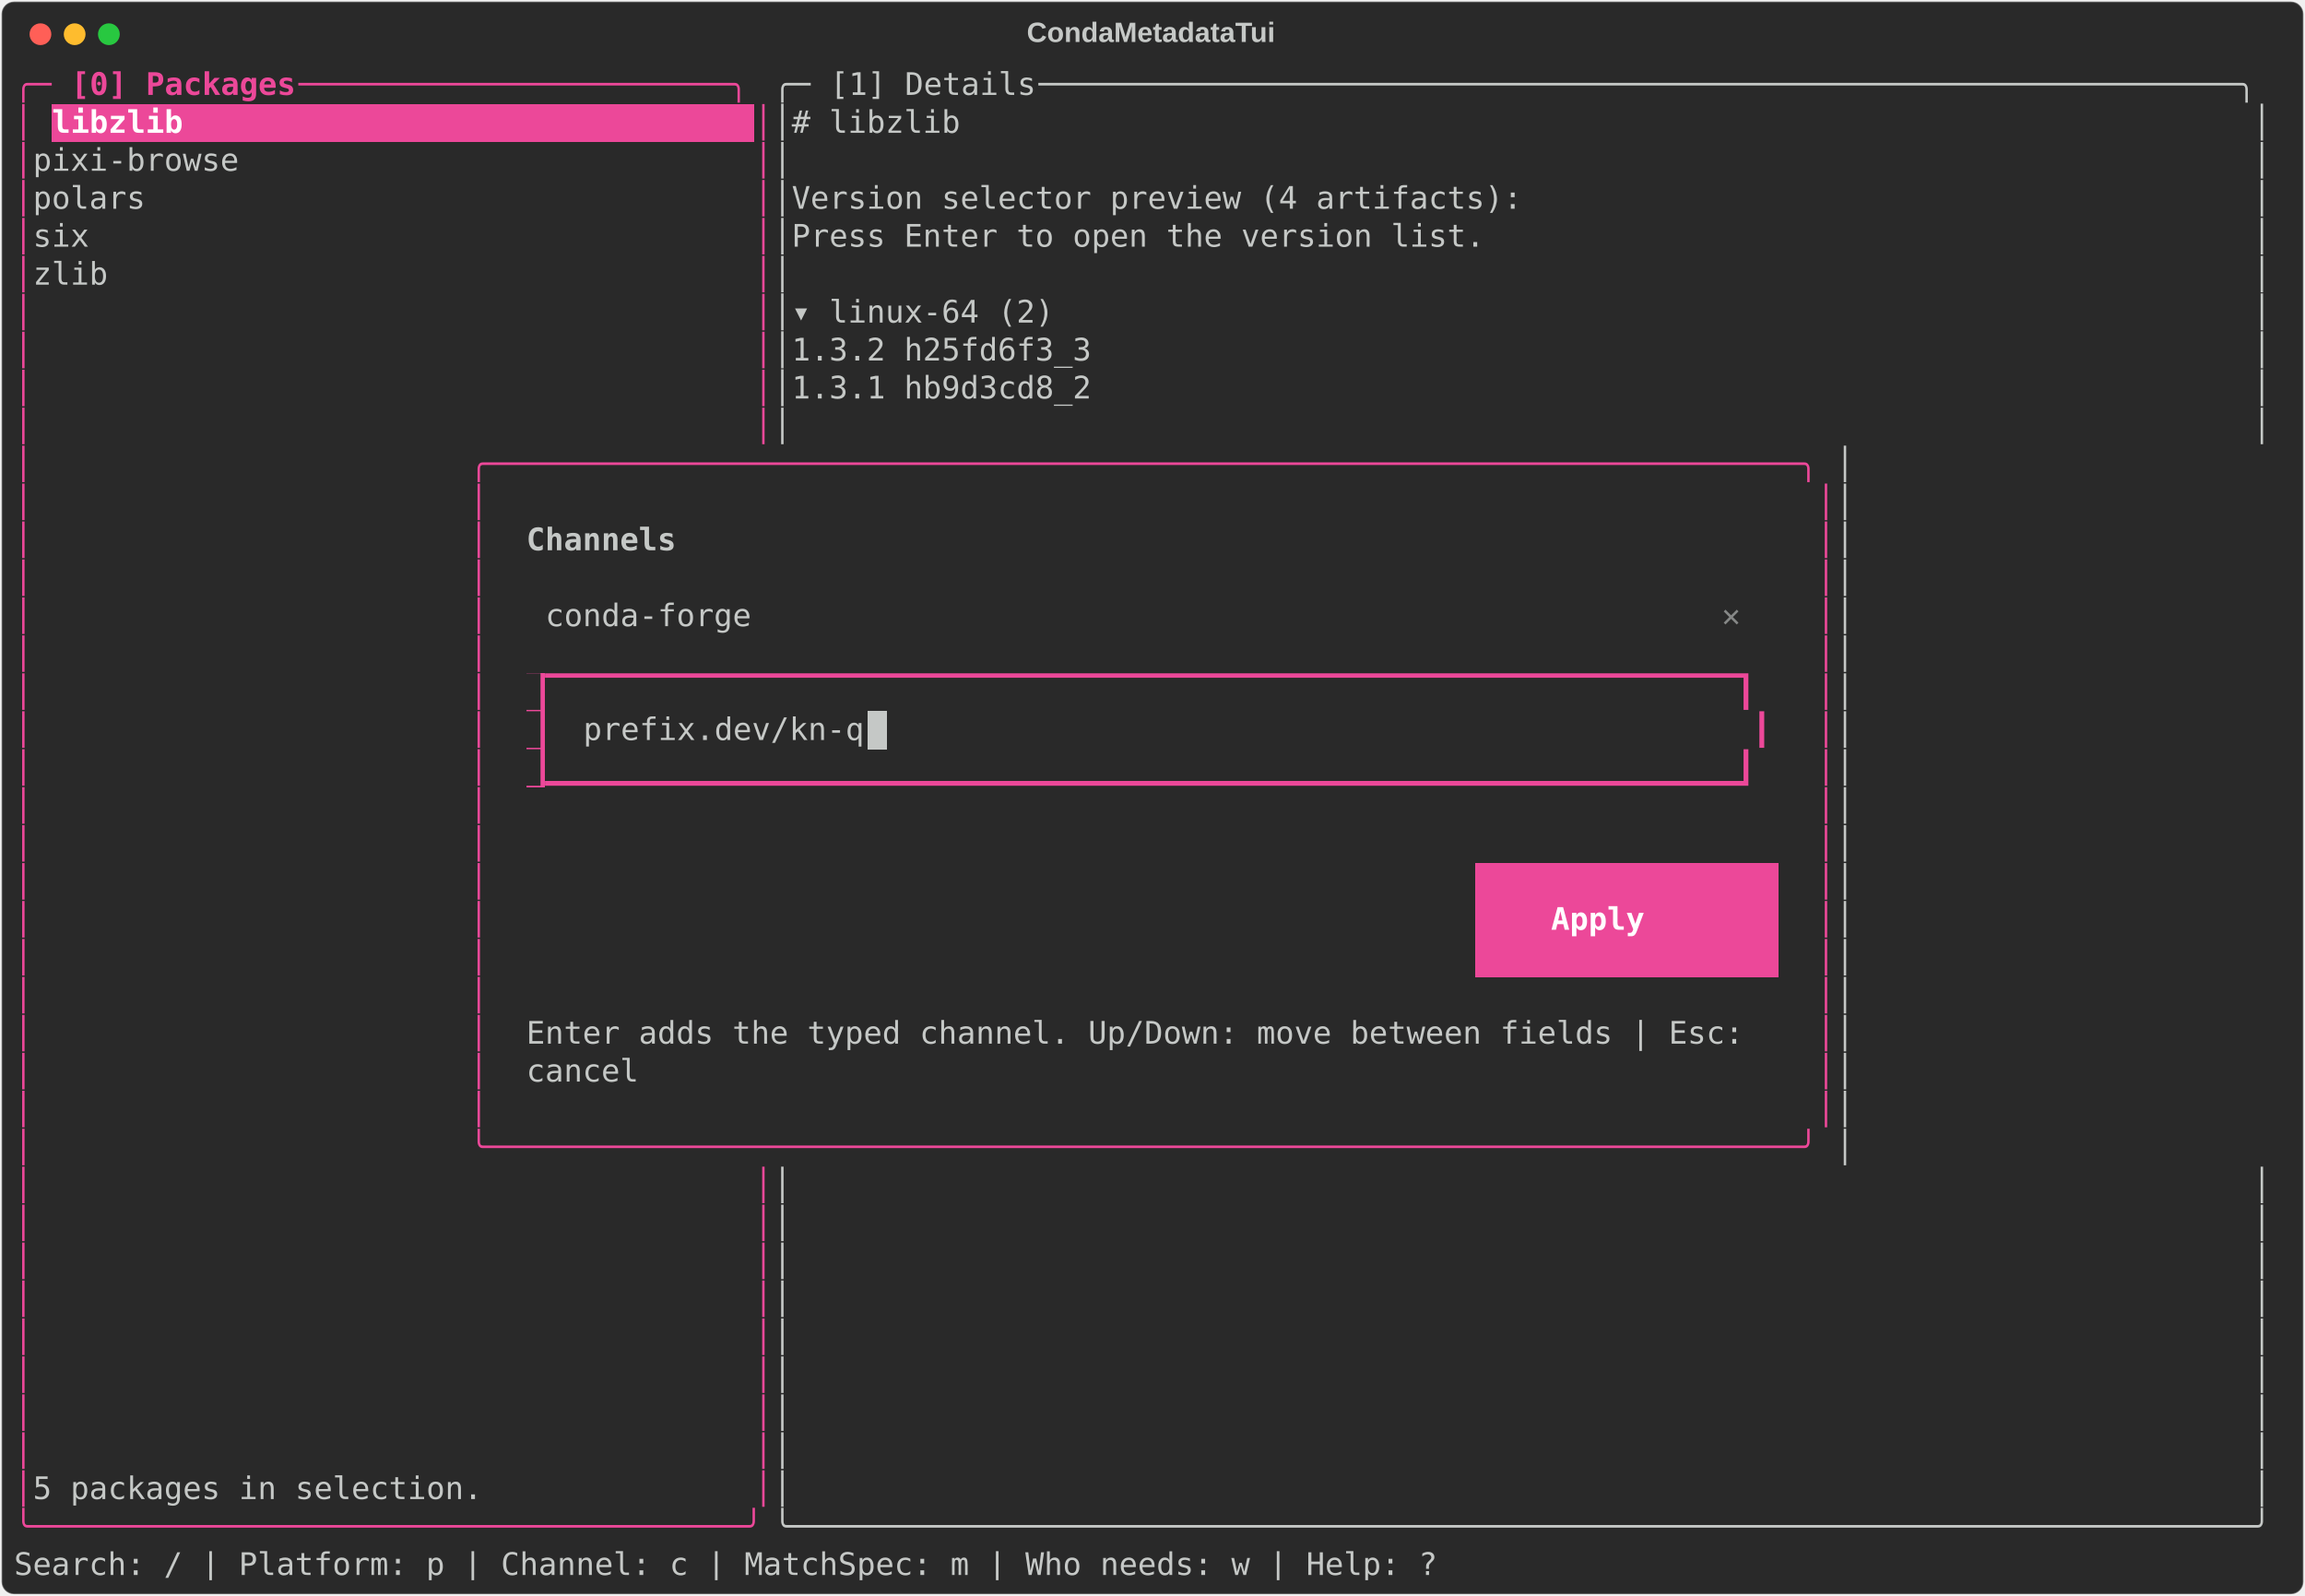
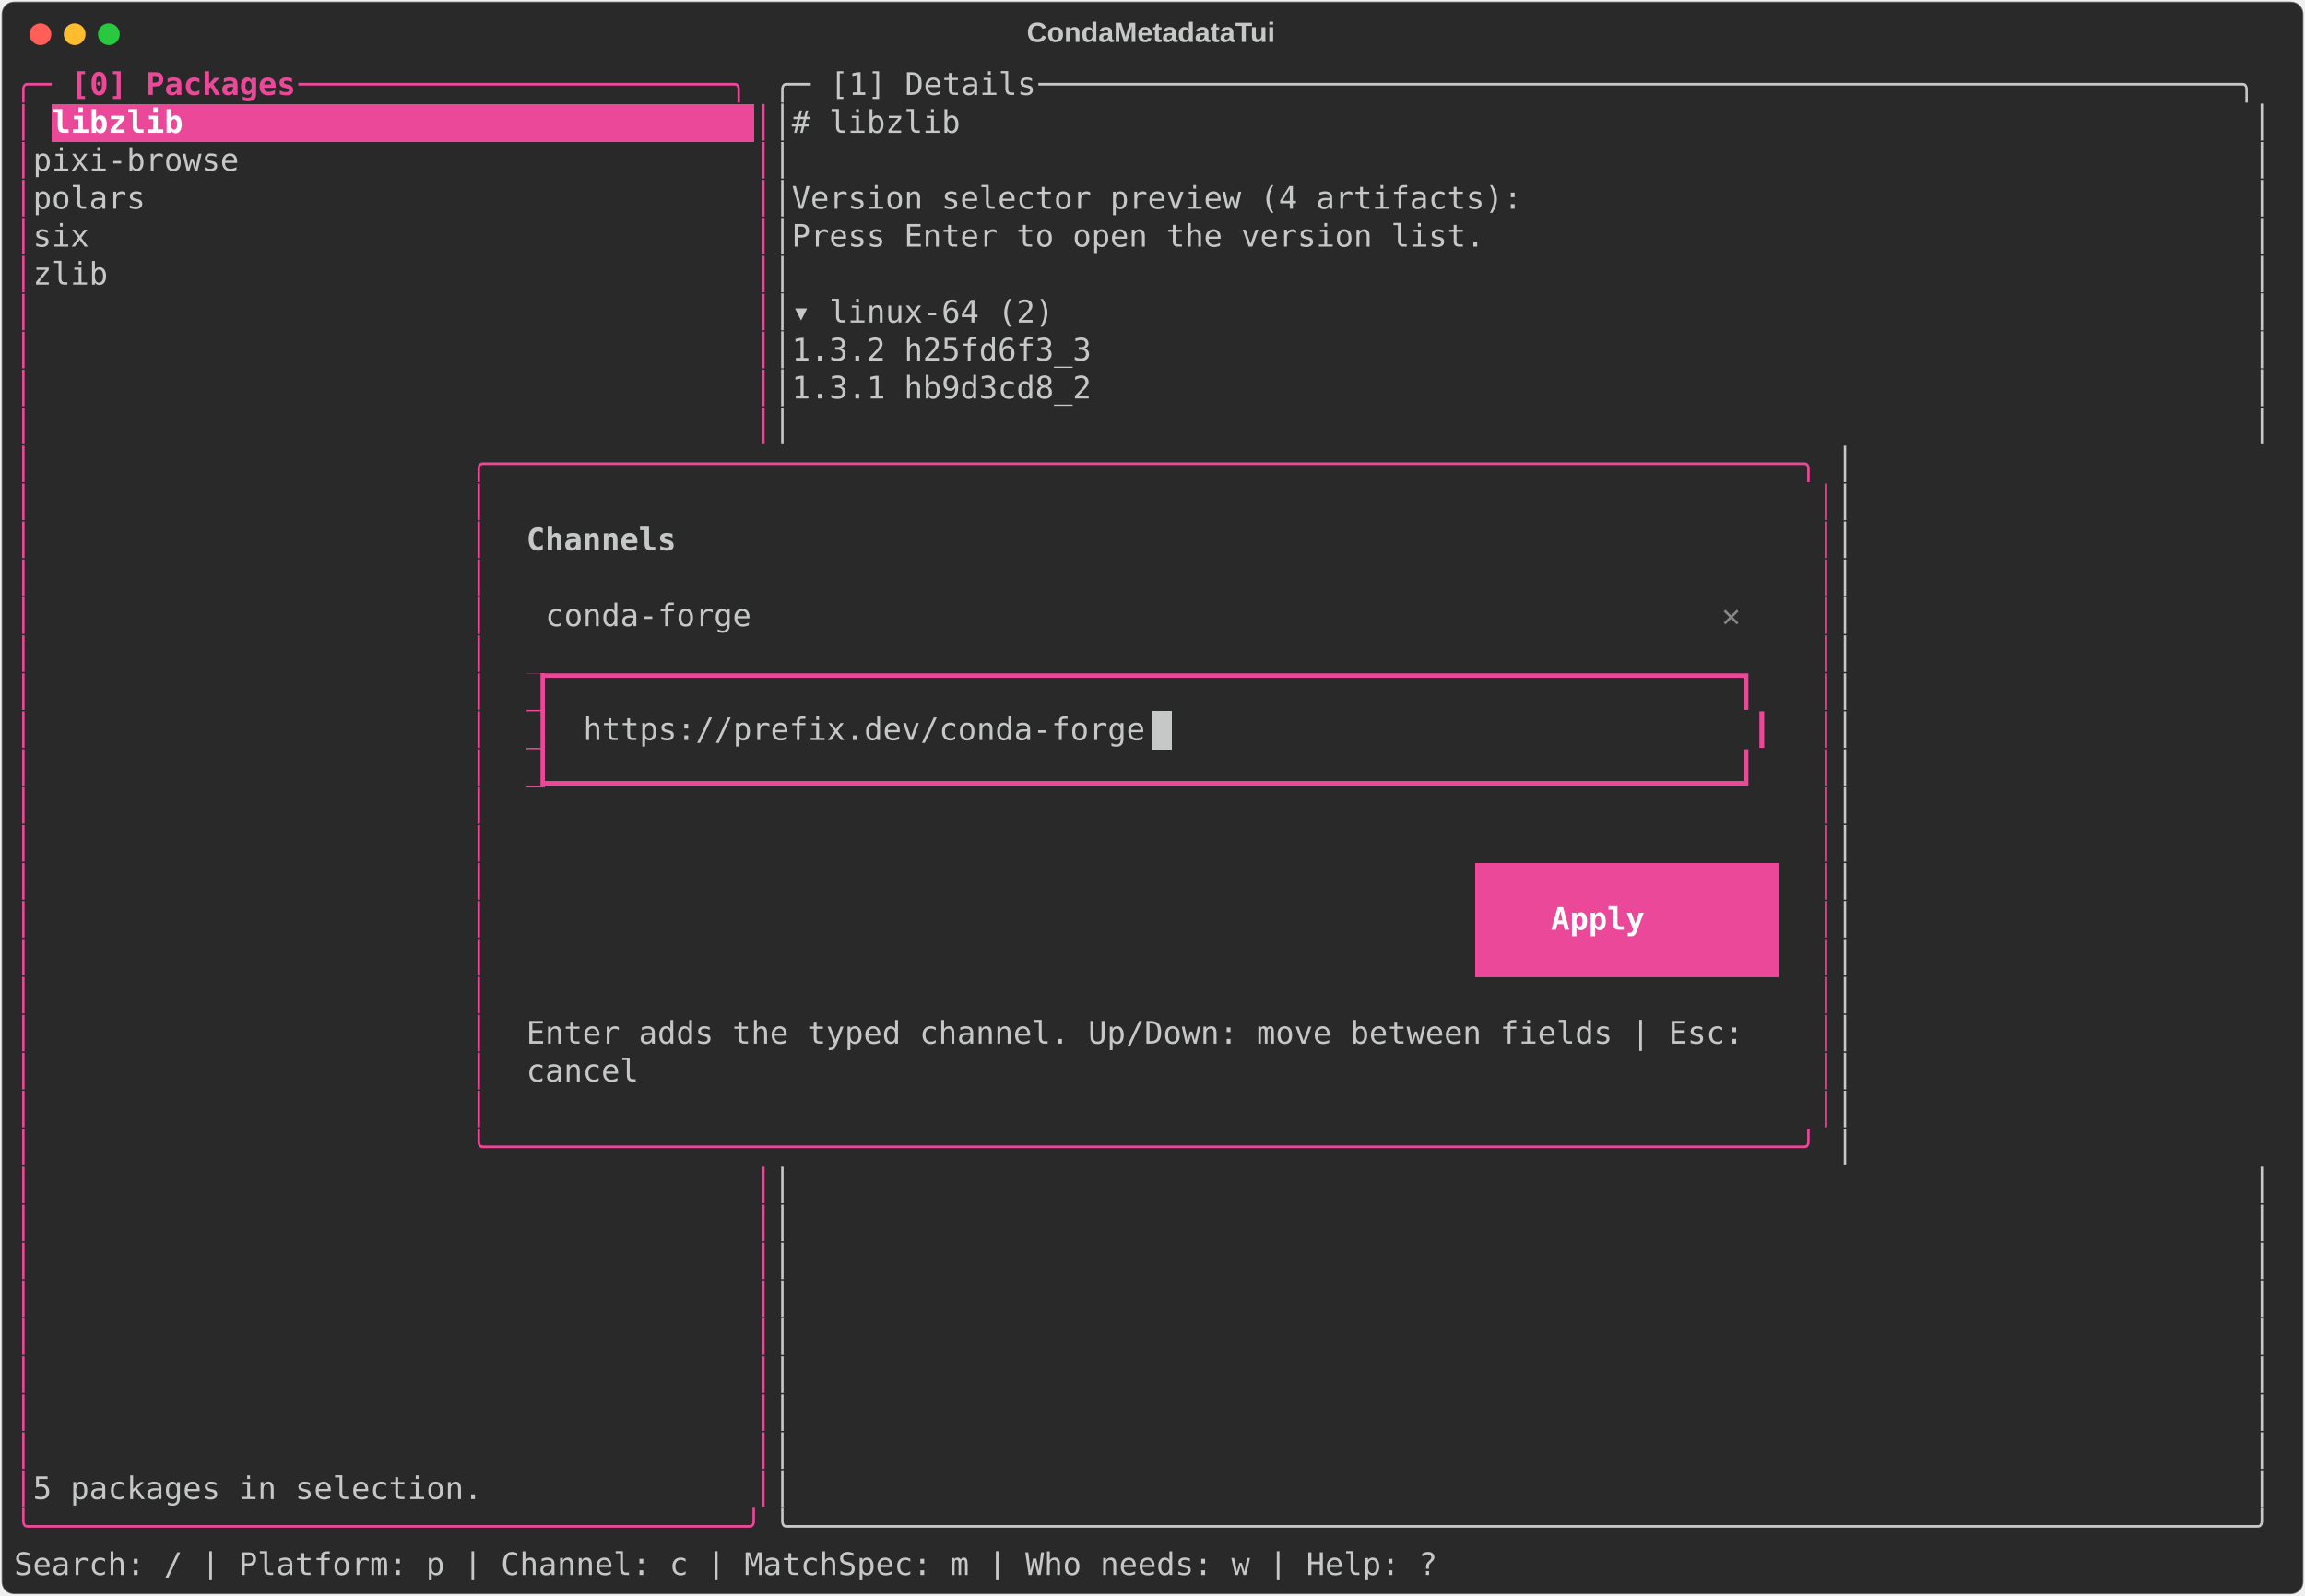
<svg xmlns="http://www.w3.org/2000/svg" class="rich-terminal" viewBox="0 0 1482 1026.0">
  <style>

    @font-face {
        font-family: "Fira Code";
        src: local("FiraCode-Regular"),
                url("https://cdnjs.cloudflare.com/ajax/libs/firacode/6.2.0/woff2/FiraCode-Regular.woff2") format("woff2"),
                url("https://cdnjs.cloudflare.com/ajax/libs/firacode/6.2.0/woff/FiraCode-Regular.woff") format("woff");
        font-style: normal;
        font-weight: 400;
    }
    @font-face {
        font-family: "Fira Code";
        src: local("FiraCode-Bold"),
                url("https://cdnjs.cloudflare.com/ajax/libs/firacode/6.2.0/woff2/FiraCode-Bold.woff2") format("woff2"),
                url("https://cdnjs.cloudflare.com/ajax/libs/firacode/6.2.0/woff/FiraCode-Bold.woff") format("woff");
        font-style: bold;
        font-weight: 700;
    }

    .terminal-matrix {
        font-family: Fira Code, monospace;
        font-size: 20px;
        line-height: 24.4px;
        font-variant-east-asian: full-width;
    }

    .terminal-title {
        font-size: 18px;
        font-weight: bold;
        font-family: arial;
    }

    .terminal-r1 { fill: #ec4899 }
.terminal-r2 { fill: #ec4899;font-weight: bold }
.terminal-r3 { fill: #c5c8c6 }
.terminal-r4 { fill: #ffffff;font-weight: bold }
.terminal-r5 { fill: #c5c8c6;font-weight: bold }
.terminal-r6 { fill: #868887;font-weight: bold }
.terminal-r7 { fill: #292929 }
.terminal-r8 { fill: #4b4e55 }
.terminal-r9 { fill: #cc555a }
    </style>
  <defs>
    <clipPath id="terminal-clip-terminal">
      <rect x="0" y="0" width="1463.0" height="975.0" />
    </clipPath>
    <clipPath id="terminal-line-0">
      <rect x="0" y="1.5" width="1464" height="24.65" />
    </clipPath>
    <clipPath id="terminal-line-1">
      <rect x="0" y="25.9" width="1464" height="24.65" />
    </clipPath>
    <clipPath id="terminal-line-2">
      <rect x="0" y="50.3" width="1464" height="24.65" />
    </clipPath>
    <clipPath id="terminal-line-3">
      <rect x="0" y="74.7" width="1464" height="24.65" />
    </clipPath>
    <clipPath id="terminal-line-4">
      <rect x="0" y="99.1" width="1464" height="24.65" />
    </clipPath>
    <clipPath id="terminal-line-5">
      <rect x="0" y="123.5" width="1464" height="24.65" />
    </clipPath>
    <clipPath id="terminal-line-6">
      <rect x="0" y="147.9" width="1464" height="24.65" />
    </clipPath>
    <clipPath id="terminal-line-7">
      <rect x="0" y="172.3" width="1464" height="24.65" />
    </clipPath>
    <clipPath id="terminal-line-8">
      <rect x="0" y="196.7" width="1464" height="24.65" />
    </clipPath>
    <clipPath id="terminal-line-9">
      <rect x="0" y="221.1" width="1464" height="24.65" />
    </clipPath>
    <clipPath id="terminal-line-10">
      <rect x="0" y="245.5" width="1464" height="24.65" />
    </clipPath>
    <clipPath id="terminal-line-11">
      <rect x="0" y="269.9" width="1464" height="24.65" />
    </clipPath>
    <clipPath id="terminal-line-12">
      <rect x="0" y="294.3" width="1464" height="24.65" />
    </clipPath>
    <clipPath id="terminal-line-13">
      <rect x="0" y="318.7" width="1464" height="24.65" />
    </clipPath>
    <clipPath id="terminal-line-14">
      <rect x="0" y="343.1" width="1464" height="24.65" />
    </clipPath>
    <clipPath id="terminal-line-15">
      <rect x="0" y="367.5" width="1464" height="24.65" />
    </clipPath>
    <clipPath id="terminal-line-16">
      <rect x="0" y="391.9" width="1464" height="24.65" />
    </clipPath>
    <clipPath id="terminal-line-17">
      <rect x="0" y="416.3" width="1464" height="24.65" />
    </clipPath>
    <clipPath id="terminal-line-18">
      <rect x="0" y="440.7" width="1464" height="24.65" />
    </clipPath>
    <clipPath id="terminal-line-19">
      <rect x="0" y="465.1" width="1464" height="24.65" />
    </clipPath>
    <clipPath id="terminal-line-20">
      <rect x="0" y="489.5" width="1464" height="24.65" />
    </clipPath>
    <clipPath id="terminal-line-21">
      <rect x="0" y="513.9" width="1464" height="24.65" />
    </clipPath>
    <clipPath id="terminal-line-22">
      <rect x="0" y="538.3" width="1464" height="24.65" />
    </clipPath>
    <clipPath id="terminal-line-23">
      <rect x="0" y="562.7" width="1464" height="24.65" />
    </clipPath>
    <clipPath id="terminal-line-24">
      <rect x="0" y="587.1" width="1464" height="24.65" />
    </clipPath>
    <clipPath id="terminal-line-25">
      <rect x="0" y="611.5" width="1464" height="24.65" />
    </clipPath>
    <clipPath id="terminal-line-26">
      <rect x="0" y="635.9" width="1464" height="24.65" />
    </clipPath>
    <clipPath id="terminal-line-27">
      <rect x="0" y="660.3" width="1464" height="24.65" />
    </clipPath>
    <clipPath id="terminal-line-28">
      <rect x="0" y="684.7" width="1464" height="24.65" />
    </clipPath>
    <clipPath id="terminal-line-29">
      <rect x="0" y="709.1" width="1464" height="24.65" />
    </clipPath>
    <clipPath id="terminal-line-30">
      <rect x="0" y="733.5" width="1464" height="24.65" />
    </clipPath>
    <clipPath id="terminal-line-31">
      <rect x="0" y="757.9" width="1464" height="24.65" />
    </clipPath>
    <clipPath id="terminal-line-32">
      <rect x="0" y="782.3" width="1464" height="24.65" />
    </clipPath>
    <clipPath id="terminal-line-33">
      <rect x="0" y="806.7" width="1464" height="24.65" />
    </clipPath>
    <clipPath id="terminal-line-34">
      <rect x="0" y="831.1" width="1464" height="24.65" />
    </clipPath>
    <clipPath id="terminal-line-35">
      <rect x="0" y="855.5" width="1464" height="24.65" />
    </clipPath>
    <clipPath id="terminal-line-36">
      <rect x="0" y="879.9" width="1464" height="24.65" />
    </clipPath>
    <clipPath id="terminal-line-37">
      <rect x="0" y="904.3" width="1464" height="24.65" />
    </clipPath>
    <clipPath id="terminal-line-38">
      <rect x="0" y="928.7" width="1464" height="24.65" />
    </clipPath>
  </defs>
  <rect fill="#292929" stroke="rgba(255,255,255,0.35)" stroke-width="1" x="1" y="1" width="1480" height="1024" rx="8" />
  <text class="terminal-title" fill="#c5c8c6" text-anchor="middle" x="740" y="27">CondaMetadataTui</text>
  <g transform="translate(26,22)">
    <circle cx="0" cy="0" r="7" fill="#ff5f57" />
    <circle cx="22" cy="0" r="7" fill="#febc2e" />
    <circle cx="44" cy="0" r="7" fill="#28c840" />
  </g>
  <g transform="translate(9, 41)" clip-path="url(#terminal-clip-terminal)">
    <rect fill="#ec4899" x="24.4" y="25.9" width="451.4" height="24.65" shape-rendering="crispEdges" />
    <rect fill="#ec4899" x="329.4" y="391.9" width="12.2" height="24.65" shape-rendering="crispEdges" />
    <rect fill="#ec4899" x="329.4" y="416.3" width="12.2" height="24.65" shape-rendering="crispEdges" />
-     <rect fill="#c5c8c6" x="549" y="416.3" width="12.2" height="24.65" shape-rendering="crispEdges" />
+     <rect fill="#c5c8c6" x="732" y="416.3" width="12.2" height="24.65" shape-rendering="crispEdges" />
    <rect fill="#ec4899" x="329.4" y="440.7" width="12.2" height="24.65" shape-rendering="crispEdges" />
    <rect fill="#ec4899" x="939.4" y="513.9" width="24.4" height="24.65" shape-rendering="crispEdges" />
    <rect fill="#ec4899" x="963.8" y="513.9" width="146.4" height="24.65" shape-rendering="crispEdges" />
    <rect fill="#ec4899" x="1110.2" y="513.9" width="24.4" height="24.65" shape-rendering="crispEdges" />
    <rect fill="#ec4899" x="939.4" y="538.3" width="48.8" height="24.65" shape-rendering="crispEdges" />
    <rect fill="#ec4899" x="988.2" y="538.3" width="85.4" height="24.65" shape-rendering="crispEdges" />
    <rect fill="#ec4899" x="1073.6" y="538.3" width="61" height="24.65" shape-rendering="crispEdges" />
    <rect fill="#ec4899" x="939.4" y="562.7" width="24.4" height="24.65" shape-rendering="crispEdges" />
    <rect fill="#ec4899" x="963.8" y="562.7" width="146.4" height="24.65" shape-rendering="crispEdges" />
    <rect fill="#ec4899" x="1110.2" y="562.7" width="24.4" height="24.65" shape-rendering="crispEdges" />
    <g class="terminal-matrix">
      <text class="terminal-r1" x="0" y="20" textLength="36.6" clip-path="url(#terminal-line-0)">╭─ </text>
      <text class="terminal-r2" x="36.6" y="20" textLength="146.4" clip-path="url(#terminal-line-0)">[0] Packages</text>
      <text class="terminal-r1" x="183" y="20" textLength="305" clip-path="url(#terminal-line-0)"> ───────────────────────╮</text>
      <text class="terminal-r3" x="488" y="20" textLength="36.6" clip-path="url(#terminal-line-0)">╭─ </text>
      <text class="terminal-r3" x="524.6" y="20" textLength="134.2" clip-path="url(#terminal-line-0)">[1] Details</text>
      <text class="terminal-r3" x="658.8" y="20" textLength="805.2" clip-path="url(#terminal-line-0)"> ────────────────────────────────────────────────────────────────╮</text>
      <text class="terminal-r3" x="1464" y="20" textLength="12.2" clip-path="url(#terminal-line-0)">
</text>
      <text class="terminal-r1" x="0" y="44.4" textLength="12.2" clip-path="url(#terminal-line-1)">│</text>
      <text class="terminal-r4" x="24.4" y="44.4" textLength="451.4" clip-path="url(#terminal-line-1)">libzlib                              </text>
      <text class="terminal-r1" x="475.8" y="44.4" textLength="12.2" clip-path="url(#terminal-line-1)">│</text>
      <text class="terminal-r3" x="488" y="44.4" textLength="976" clip-path="url(#terminal-line-1)">│# libzlib                                                                     │</text>
      <text class="terminal-r3" x="1464" y="44.4" textLength="12.2" clip-path="url(#terminal-line-1)">
</text>
      <text class="terminal-r1" x="0" y="68.8" textLength="12.2" clip-path="url(#terminal-line-2)">│</text>
      <text class="terminal-r3" x="12.2" y="68.8" textLength="463.6" clip-path="url(#terminal-line-2)"> pixi-browse                          </text>
      <text class="terminal-r1" x="475.8" y="68.8" textLength="12.2" clip-path="url(#terminal-line-2)">│</text>
      <text class="terminal-r3" x="488" y="68.8" textLength="976" clip-path="url(#terminal-line-2)">│                                                                              │</text>
      <text class="terminal-r3" x="1464" y="68.8" textLength="12.2" clip-path="url(#terminal-line-2)">
</text>
      <text class="terminal-r1" x="0" y="93.2" textLength="12.2" clip-path="url(#terminal-line-3)">│</text>
      <text class="terminal-r3" x="12.2" y="93.2" textLength="463.6" clip-path="url(#terminal-line-3)"> polars                               </text>
      <text class="terminal-r1" x="475.8" y="93.2" textLength="12.2" clip-path="url(#terminal-line-3)">│</text>
      <text class="terminal-r3" x="488" y="93.2" textLength="976" clip-path="url(#terminal-line-3)">│Version selector preview (4 artifacts):                                       │</text>
      <text class="terminal-r3" x="1464" y="93.2" textLength="12.2" clip-path="url(#terminal-line-3)">
</text>
      <text class="terminal-r1" x="0" y="117.6" textLength="12.2" clip-path="url(#terminal-line-4)">│</text>
      <text class="terminal-r3" x="12.2" y="117.6" textLength="463.6" clip-path="url(#terminal-line-4)"> six                                  </text>
      <text class="terminal-r1" x="475.8" y="117.6" textLength="12.2" clip-path="url(#terminal-line-4)">│</text>
      <text class="terminal-r3" x="488" y="117.6" textLength="976" clip-path="url(#terminal-line-4)">│Press Enter to open the version list.                                         │</text>
      <text class="terminal-r3" x="1464" y="117.6" textLength="12.2" clip-path="url(#terminal-line-4)">
</text>
      <text class="terminal-r1" x="0" y="142" textLength="12.2" clip-path="url(#terminal-line-5)">│</text>
      <text class="terminal-r3" x="12.2" y="142" textLength="463.6" clip-path="url(#terminal-line-5)"> zlib                                 </text>
      <text class="terminal-r1" x="475.8" y="142" textLength="12.2" clip-path="url(#terminal-line-5)">│</text>
      <text class="terminal-r3" x="488" y="142" textLength="976" clip-path="url(#terminal-line-5)">│                                                                              │</text>
      <text class="terminal-r3" x="1464" y="142" textLength="12.2" clip-path="url(#terminal-line-5)">
</text>
      <text class="terminal-r1" x="0" y="166.4" textLength="12.2" clip-path="url(#terminal-line-6)">│</text>
      <text class="terminal-r1" x="475.8" y="166.4" textLength="12.2" clip-path="url(#terminal-line-6)">│</text>
      <text class="terminal-r3" x="488" y="166.4" textLength="976" clip-path="url(#terminal-line-6)">│▾ linux-64 (2)                                                                │</text>
      <text class="terminal-r3" x="1464" y="166.4" textLength="12.2" clip-path="url(#terminal-line-6)">
</text>
      <text class="terminal-r1" x="0" y="190.8" textLength="12.2" clip-path="url(#terminal-line-7)">│</text>
      <text class="terminal-r1" x="475.8" y="190.8" textLength="12.2" clip-path="url(#terminal-line-7)">│</text>
      <text class="terminal-r3" x="488" y="190.8" textLength="976" clip-path="url(#terminal-line-7)">│1.3.2 h25fd6f3_3                                                              │</text>
      <text class="terminal-r3" x="1464" y="190.8" textLength="12.2" clip-path="url(#terminal-line-7)">
</text>
      <text class="terminal-r1" x="0" y="215.2" textLength="12.2" clip-path="url(#terminal-line-8)">│</text>
      <text class="terminal-r1" x="475.8" y="215.2" textLength="12.2" clip-path="url(#terminal-line-8)">│</text>
      <text class="terminal-r3" x="488" y="215.2" textLength="976" clip-path="url(#terminal-line-8)">│1.3.1 hb9d3cd8_2                                                              │</text>
      <text class="terminal-r3" x="1464" y="215.2" textLength="12.2" clip-path="url(#terminal-line-8)">
</text>
      <text class="terminal-r1" x="0" y="239.6" textLength="12.2" clip-path="url(#terminal-line-9)">│</text>
      <text class="terminal-r1" x="475.8" y="239.6" textLength="12.2" clip-path="url(#terminal-line-9)">│</text>
      <text class="terminal-r3" x="488" y="239.6" textLength="976" clip-path="url(#terminal-line-9)">│                                                                              │</text>
      <text class="terminal-r3" x="1464" y="239.6" textLength="12.2" clip-path="url(#terminal-line-9)">
</text>
      <text class="terminal-r1" x="0" y="264" textLength="12.2" clip-path="url(#terminal-line-10)">│</text>
      <text class="terminal-r1" x="292.8" y="264" textLength="878.4" clip-path="url(#terminal-line-10)">╭──────────────────────────────────────────────────────────────────────╮</text>
      <text class="terminal-r3" x="1171.2" y="264" textLength="292.8" clip-path="url(#terminal-line-10)">                       │</text>
      <text class="terminal-r3" x="1464" y="264" textLength="12.2" clip-path="url(#terminal-line-10)">
</text>
      <text class="terminal-r1" x="0" y="288.4" textLength="12.2" clip-path="url(#terminal-line-11)">│</text>
      <text class="terminal-r1" x="292.8" y="288.4" textLength="12.2" clip-path="url(#terminal-line-11)">│</text>
      <text class="terminal-r1" x="1159" y="288.4" textLength="12.2" clip-path="url(#terminal-line-11)">│</text>
      <text class="terminal-r3" x="1171.2" y="288.4" textLength="292.8" clip-path="url(#terminal-line-11)">                       │</text>
      <text class="terminal-r3" x="1464" y="288.4" textLength="12.2" clip-path="url(#terminal-line-11)">
</text>
      <text class="terminal-r1" x="0" y="312.8" textLength="12.2" clip-path="url(#terminal-line-12)">│</text>
      <text class="terminal-r1" x="292.8" y="312.8" textLength="12.2" clip-path="url(#terminal-line-12)">│</text>
      <text class="terminal-r5" x="329.4" y="312.8" textLength="97.6" clip-path="url(#terminal-line-12)">Channels</text>
      <text class="terminal-r1" x="1159" y="312.8" textLength="12.2" clip-path="url(#terminal-line-12)">│</text>
      <text class="terminal-r3" x="1171.2" y="312.8" textLength="292.8" clip-path="url(#terminal-line-12)">                       │</text>
      <text class="terminal-r3" x="1464" y="312.8" textLength="12.2" clip-path="url(#terminal-line-12)">
</text>
      <text class="terminal-r1" x="0" y="337.2" textLength="12.2" clip-path="url(#terminal-line-13)">│</text>
      <text class="terminal-r1" x="292.8" y="337.2" textLength="12.2" clip-path="url(#terminal-line-13)">│</text>
      <text class="terminal-r1" x="1159" y="337.2" textLength="12.2" clip-path="url(#terminal-line-13)">│</text>
      <text class="terminal-r3" x="1171.2" y="337.2" textLength="292.8" clip-path="url(#terminal-line-13)">                       │</text>
      <text class="terminal-r3" x="1464" y="337.2" textLength="12.2" clip-path="url(#terminal-line-13)">
</text>
      <text class="terminal-r1" x="0" y="361.6" textLength="12.2" clip-path="url(#terminal-line-14)">│</text>
      <text class="terminal-r1" x="292.8" y="361.6" textLength="12.2" clip-path="url(#terminal-line-14)">│</text>
      <text class="terminal-r3" x="341.6" y="361.6" textLength="134.2" clip-path="url(#terminal-line-14)">conda-forge</text>
      <text class="terminal-r6" x="1098" y="361.6" textLength="36.6" clip-path="url(#terminal-line-14)"> ✕ </text>
      <text class="terminal-r1" x="1159" y="361.6" textLength="12.2" clip-path="url(#terminal-line-14)">│</text>
      <text class="terminal-r3" x="1171.2" y="361.6" textLength="292.8" clip-path="url(#terminal-line-14)">                       │</text>
      <text class="terminal-r3" x="1464" y="361.6" textLength="12.2" clip-path="url(#terminal-line-14)">
</text>
      <text class="terminal-r1" x="0" y="386" textLength="12.2" clip-path="url(#terminal-line-15)">│</text>
      <text class="terminal-r1" x="292.8" y="386" textLength="12.2" clip-path="url(#terminal-line-15)">│</text>
      <text class="terminal-r1" x="1159" y="386" textLength="12.2" clip-path="url(#terminal-line-15)">│</text>
      <text class="terminal-r3" x="1171.2" y="386" textLength="292.8" clip-path="url(#terminal-line-15)">                       │</text>
      <text class="terminal-r3" x="1464" y="386" textLength="12.2" clip-path="url(#terminal-line-15)">
</text>
      <text class="terminal-r1" x="0" y="410.4" textLength="12.2" clip-path="url(#terminal-line-16)">│</text>
      <text class="terminal-r1" x="292.8" y="410.4" textLength="12.2" clip-path="url(#terminal-line-16)">│</text>
      <text class="terminal-r7" x="329.4" y="410.4" textLength="12.2" clip-path="url(#terminal-line-16)">▊</text>
      <text class="terminal-r1" x="341.6" y="410.4" textLength="793" clip-path="url(#terminal-line-16)">▔▔▔▔▔▔▔▔▔▔▔▔▔▔▔▔▔▔▔▔▔▔▔▔▔▔▔▔▔▔▔▔▔▔▔▔▔▔▔▔▔▔▔▔▔▔▔▔▔▔▔▔▔▔▔▔▔▔▔▔▔▔▔▔▎</text>
      <text class="terminal-r1" x="1159" y="410.4" textLength="12.2" clip-path="url(#terminal-line-16)">│</text>
      <text class="terminal-r3" x="1171.2" y="410.4" textLength="292.8" clip-path="url(#terminal-line-16)">                       │</text>
      <text class="terminal-r3" x="1464" y="410.4" textLength="12.2" clip-path="url(#terminal-line-16)">
</text>
      <text class="terminal-r1" x="0" y="434.8" textLength="12.2" clip-path="url(#terminal-line-17)">│</text>
      <text class="terminal-r1" x="292.8" y="434.8" textLength="12.2" clip-path="url(#terminal-line-17)">│</text>
      <text class="terminal-r7" x="329.4" y="434.8" textLength="12.2" clip-path="url(#terminal-line-17)">▊</text>
-       <text class="terminal-r3" x="366" y="434.8" textLength="183" clip-path="url(#terminal-line-17)">prefix.dev/kn-q</text>
+       <text class="terminal-r3" x="366" y="434.8" textLength="366" clip-path="url(#terminal-line-17)">https://prefix.dev/conda-forge</text>
      <text class="terminal-r1" x="1122.4" y="434.8" textLength="12.2" clip-path="url(#terminal-line-17)">▎</text>
      <text class="terminal-r1" x="1159" y="434.8" textLength="12.2" clip-path="url(#terminal-line-17)">│</text>
      <text class="terminal-r3" x="1171.2" y="434.8" textLength="292.8" clip-path="url(#terminal-line-17)">                       │</text>
      <text class="terminal-r3" x="1464" y="434.8" textLength="12.2" clip-path="url(#terminal-line-17)">
</text>
      <text class="terminal-r1" x="0" y="459.2" textLength="12.2" clip-path="url(#terminal-line-18)">│</text>
      <text class="terminal-r1" x="292.8" y="459.2" textLength="12.2" clip-path="url(#terminal-line-18)">│</text>
      <text class="terminal-r7" x="329.4" y="459.2" textLength="12.2" clip-path="url(#terminal-line-18)">▊</text>
      <text class="terminal-r1" x="341.6" y="459.2" textLength="793" clip-path="url(#terminal-line-18)">▁▁▁▁▁▁▁▁▁▁▁▁▁▁▁▁▁▁▁▁▁▁▁▁▁▁▁▁▁▁▁▁▁▁▁▁▁▁▁▁▁▁▁▁▁▁▁▁▁▁▁▁▁▁▁▁▁▁▁▁▁▁▁▁▎</text>
      <text class="terminal-r1" x="1159" y="459.2" textLength="12.2" clip-path="url(#terminal-line-18)">│</text>
      <text class="terminal-r3" x="1171.2" y="459.2" textLength="292.8" clip-path="url(#terminal-line-18)">                       │</text>
      <text class="terminal-r3" x="1464" y="459.2" textLength="12.2" clip-path="url(#terminal-line-18)">
</text>
      <text class="terminal-r1" x="0" y="483.6" textLength="12.2" clip-path="url(#terminal-line-19)">│</text>
      <text class="terminal-r1" x="292.8" y="483.6" textLength="12.2" clip-path="url(#terminal-line-19)">│</text>
      <text class="terminal-r1" x="1159" y="483.6" textLength="12.2" clip-path="url(#terminal-line-19)">│</text>
      <text class="terminal-r3" x="1171.2" y="483.6" textLength="292.8" clip-path="url(#terminal-line-19)">                       │</text>
      <text class="terminal-r3" x="1464" y="483.6" textLength="12.2" clip-path="url(#terminal-line-19)">
</text>
      <text class="terminal-r1" x="0" y="508" textLength="12.2" clip-path="url(#terminal-line-20)">│</text>
      <text class="terminal-r1" x="292.8" y="508" textLength="12.2" clip-path="url(#terminal-line-20)">│</text>
      <text class="terminal-r1" x="1159" y="508" textLength="12.2" clip-path="url(#terminal-line-20)">│</text>
      <text class="terminal-r3" x="1171.2" y="508" textLength="292.8" clip-path="url(#terminal-line-20)">                       │</text>
      <text class="terminal-r3" x="1464" y="508" textLength="12.2" clip-path="url(#terminal-line-20)">
</text>
      <text class="terminal-r1" x="0" y="532.4" textLength="12.2" clip-path="url(#terminal-line-21)">│</text>
      <text class="terminal-r1" x="292.8" y="532.4" textLength="12.2" clip-path="url(#terminal-line-21)">│</text>
      <text class="terminal-r1" x="1159" y="532.4" textLength="12.2" clip-path="url(#terminal-line-21)">│</text>
      <text class="terminal-r3" x="1171.2" y="532.4" textLength="292.8" clip-path="url(#terminal-line-21)">                       │</text>
      <text class="terminal-r3" x="1464" y="532.4" textLength="12.2" clip-path="url(#terminal-line-21)">
</text>
      <text class="terminal-r1" x="0" y="556.8" textLength="12.2" clip-path="url(#terminal-line-22)">│</text>
      <text class="terminal-r1" x="292.8" y="556.8" textLength="12.2" clip-path="url(#terminal-line-22)">│</text>
      <text class="terminal-r4" x="988.2" y="556.8" textLength="85.4" clip-path="url(#terminal-line-22)"> Apply </text>
      <text class="terminal-r1" x="1159" y="556.8" textLength="12.2" clip-path="url(#terminal-line-22)">│</text>
      <text class="terminal-r3" x="1171.2" y="556.8" textLength="292.8" clip-path="url(#terminal-line-22)">                       │</text>
      <text class="terminal-r3" x="1464" y="556.8" textLength="12.2" clip-path="url(#terminal-line-22)">
</text>
      <text class="terminal-r1" x="0" y="581.2" textLength="12.2" clip-path="url(#terminal-line-23)">│</text>
      <text class="terminal-r1" x="292.8" y="581.2" textLength="12.2" clip-path="url(#terminal-line-23)">│</text>
      <text class="terminal-r1" x="1159" y="581.2" textLength="12.2" clip-path="url(#terminal-line-23)">│</text>
      <text class="terminal-r3" x="1171.2" y="581.2" textLength="292.8" clip-path="url(#terminal-line-23)">                       │</text>
      <text class="terminal-r3" x="1464" y="581.2" textLength="12.2" clip-path="url(#terminal-line-23)">
</text>
      <text class="terminal-r1" x="0" y="605.6" textLength="12.2" clip-path="url(#terminal-line-24)">│</text>
      <text class="terminal-r1" x="292.8" y="605.6" textLength="12.2" clip-path="url(#terminal-line-24)">│</text>
      <text class="terminal-r1" x="1159" y="605.6" textLength="12.2" clip-path="url(#terminal-line-24)">│</text>
      <text class="terminal-r3" x="1171.2" y="605.6" textLength="292.8" clip-path="url(#terminal-line-24)">                       │</text>
      <text class="terminal-r3" x="1464" y="605.6" textLength="12.2" clip-path="url(#terminal-line-24)">
</text>
      <text class="terminal-r1" x="0" y="630" textLength="12.2" clip-path="url(#terminal-line-25)">│</text>
      <text class="terminal-r1" x="292.8" y="630" textLength="12.2" clip-path="url(#terminal-line-25)">│</text>
      <text class="terminal-r3" x="329.4" y="630" textLength="793" clip-path="url(#terminal-line-25)">Enter adds the typed channel. Up/Down: move between fields | Esc:</text>
      <text class="terminal-r1" x="1159" y="630" textLength="12.2" clip-path="url(#terminal-line-25)">│</text>
      <text class="terminal-r3" x="1171.2" y="630" textLength="292.8" clip-path="url(#terminal-line-25)">                       │</text>
      <text class="terminal-r3" x="1464" y="630" textLength="12.2" clip-path="url(#terminal-line-25)">
</text>
      <text class="terminal-r1" x="0" y="654.4" textLength="12.2" clip-path="url(#terminal-line-26)">│</text>
      <text class="terminal-r1" x="292.8" y="654.4" textLength="12.2" clip-path="url(#terminal-line-26)">│</text>
      <text class="terminal-r3" x="329.4" y="654.4" textLength="73.2" clip-path="url(#terminal-line-26)">cancel</text>
      <text class="terminal-r1" x="1159" y="654.4" textLength="12.2" clip-path="url(#terminal-line-26)">│</text>
      <text class="terminal-r3" x="1171.2" y="654.4" textLength="292.8" clip-path="url(#terminal-line-26)">                       │</text>
      <text class="terminal-r3" x="1464" y="654.4" textLength="12.2" clip-path="url(#terminal-line-26)">
</text>
      <text class="terminal-r1" x="0" y="678.8" textLength="12.2" clip-path="url(#terminal-line-27)">│</text>
      <text class="terminal-r1" x="292.8" y="678.8" textLength="12.2" clip-path="url(#terminal-line-27)">│</text>
      <text class="terminal-r1" x="1159" y="678.8" textLength="12.2" clip-path="url(#terminal-line-27)">│</text>
      <text class="terminal-r3" x="1171.2" y="678.8" textLength="292.8" clip-path="url(#terminal-line-27)">                       │</text>
      <text class="terminal-r3" x="1464" y="678.8" textLength="12.2" clip-path="url(#terminal-line-27)">
</text>
      <text class="terminal-r1" x="0" y="703.2" textLength="12.2" clip-path="url(#terminal-line-28)">│</text>
      <text class="terminal-r1" x="292.8" y="703.2" textLength="878.4" clip-path="url(#terminal-line-28)">╰──────────────────────────────────────────────────────────────────────╯</text>
      <text class="terminal-r3" x="1171.2" y="703.2" textLength="292.8" clip-path="url(#terminal-line-28)">                       │</text>
      <text class="terminal-r3" x="1464" y="703.2" textLength="12.2" clip-path="url(#terminal-line-28)">
</text>
      <text class="terminal-r1" x="0" y="727.6" textLength="12.2" clip-path="url(#terminal-line-29)">│</text>
      <text class="terminal-r1" x="475.8" y="727.6" textLength="12.2" clip-path="url(#terminal-line-29)">│</text>
      <text class="terminal-r3" x="488" y="727.6" textLength="976" clip-path="url(#terminal-line-29)">│                                                                              │</text>
      <text class="terminal-r3" x="1464" y="727.6" textLength="12.2" clip-path="url(#terminal-line-29)">
</text>
      <text class="terminal-r1" x="0" y="752" textLength="12.2" clip-path="url(#terminal-line-30)">│</text>
      <text class="terminal-r1" x="475.8" y="752" textLength="12.2" clip-path="url(#terminal-line-30)">│</text>
      <text class="terminal-r3" x="488" y="752" textLength="976" clip-path="url(#terminal-line-30)">│                                                                              │</text>
      <text class="terminal-r3" x="1464" y="752" textLength="12.2" clip-path="url(#terminal-line-30)">
</text>
      <text class="terminal-r1" x="0" y="776.4" textLength="12.2" clip-path="url(#terminal-line-31)">│</text>
      <text class="terminal-r1" x="475.8" y="776.4" textLength="12.2" clip-path="url(#terminal-line-31)">│</text>
      <text class="terminal-r3" x="488" y="776.4" textLength="976" clip-path="url(#terminal-line-31)">│                                                                              │</text>
      <text class="terminal-r3" x="1464" y="776.4" textLength="12.2" clip-path="url(#terminal-line-31)">
</text>
      <text class="terminal-r1" x="0" y="800.8" textLength="12.2" clip-path="url(#terminal-line-32)">│</text>
      <text class="terminal-r1" x="475.8" y="800.8" textLength="12.2" clip-path="url(#terminal-line-32)">│</text>
      <text class="terminal-r3" x="488" y="800.8" textLength="976" clip-path="url(#terminal-line-32)">│                                                                              │</text>
      <text class="terminal-r3" x="1464" y="800.8" textLength="12.2" clip-path="url(#terminal-line-32)">
</text>
      <text class="terminal-r1" x="0" y="825.2" textLength="12.2" clip-path="url(#terminal-line-33)">│</text>
      <text class="terminal-r1" x="475.8" y="825.2" textLength="12.2" clip-path="url(#terminal-line-33)">│</text>
      <text class="terminal-r3" x="488" y="825.2" textLength="976" clip-path="url(#terminal-line-33)">│                                                                              │</text>
      <text class="terminal-r3" x="1464" y="825.2" textLength="12.2" clip-path="url(#terminal-line-33)">
</text>
      <text class="terminal-r1" x="0" y="849.6" textLength="12.2" clip-path="url(#terminal-line-34)">│</text>
      <text class="terminal-r1" x="475.8" y="849.6" textLength="12.2" clip-path="url(#terminal-line-34)">│</text>
      <text class="terminal-r3" x="488" y="849.6" textLength="976" clip-path="url(#terminal-line-34)">│                                                                              │</text>
      <text class="terminal-r3" x="1464" y="849.6" textLength="12.2" clip-path="url(#terminal-line-34)">
</text>
      <text class="terminal-r1" x="0" y="874" textLength="12.2" clip-path="url(#terminal-line-35)">│</text>
      <text class="terminal-r1" x="475.8" y="874" textLength="12.2" clip-path="url(#terminal-line-35)">│</text>
      <text class="terminal-r3" x="488" y="874" textLength="976" clip-path="url(#terminal-line-35)">│                                                                              │</text>
      <text class="terminal-r3" x="1464" y="874" textLength="12.2" clip-path="url(#terminal-line-35)">
</text>
      <text class="terminal-r1" x="0" y="898.4" textLength="12.2" clip-path="url(#terminal-line-36)">│</text>
      <text class="terminal-r1" x="475.8" y="898.4" textLength="12.2" clip-path="url(#terminal-line-36)">│</text>
      <text class="terminal-r3" x="488" y="898.4" textLength="976" clip-path="url(#terminal-line-36)">│                                                                              │</text>
      <text class="terminal-r3" x="1464" y="898.4" textLength="12.2" clip-path="url(#terminal-line-36)">
</text>
      <text class="terminal-r1" x="0" y="922.8" textLength="12.2" clip-path="url(#terminal-line-37)">│</text>
      <text class="terminal-r3" x="12.2" y="922.8" textLength="463.6" clip-path="url(#terminal-line-37)">5 packages in selection.              </text>
      <text class="terminal-r1" x="475.8" y="922.8" textLength="12.2" clip-path="url(#terminal-line-37)">│</text>
      <text class="terminal-r3" x="488" y="922.8" textLength="976" clip-path="url(#terminal-line-37)">│                                                                              │</text>
      <text class="terminal-r3" x="1464" y="922.8" textLength="12.2" clip-path="url(#terminal-line-37)">
</text>
      <text class="terminal-r1" x="0" y="947.2" textLength="488" clip-path="url(#terminal-line-38)">╰──────────────────────────────────────╯</text>
      <text class="terminal-r3" x="488" y="947.2" textLength="976" clip-path="url(#terminal-line-38)">╰──────────────────────────────────────────────────────────────────────────────╯</text>
      <text class="terminal-r3" x="1464" y="947.2" textLength="12.2" clip-path="url(#terminal-line-38)">
</text>
      <text class="terminal-r3" x="0" y="971.6" textLength="1464" clip-path="url(#terminal-line-39)">Search: / | Platform: p | Channel: c | MatchSpec: m | Who needs: w | Help: ?                                            </text>
    </g>
  </g>
</svg>
